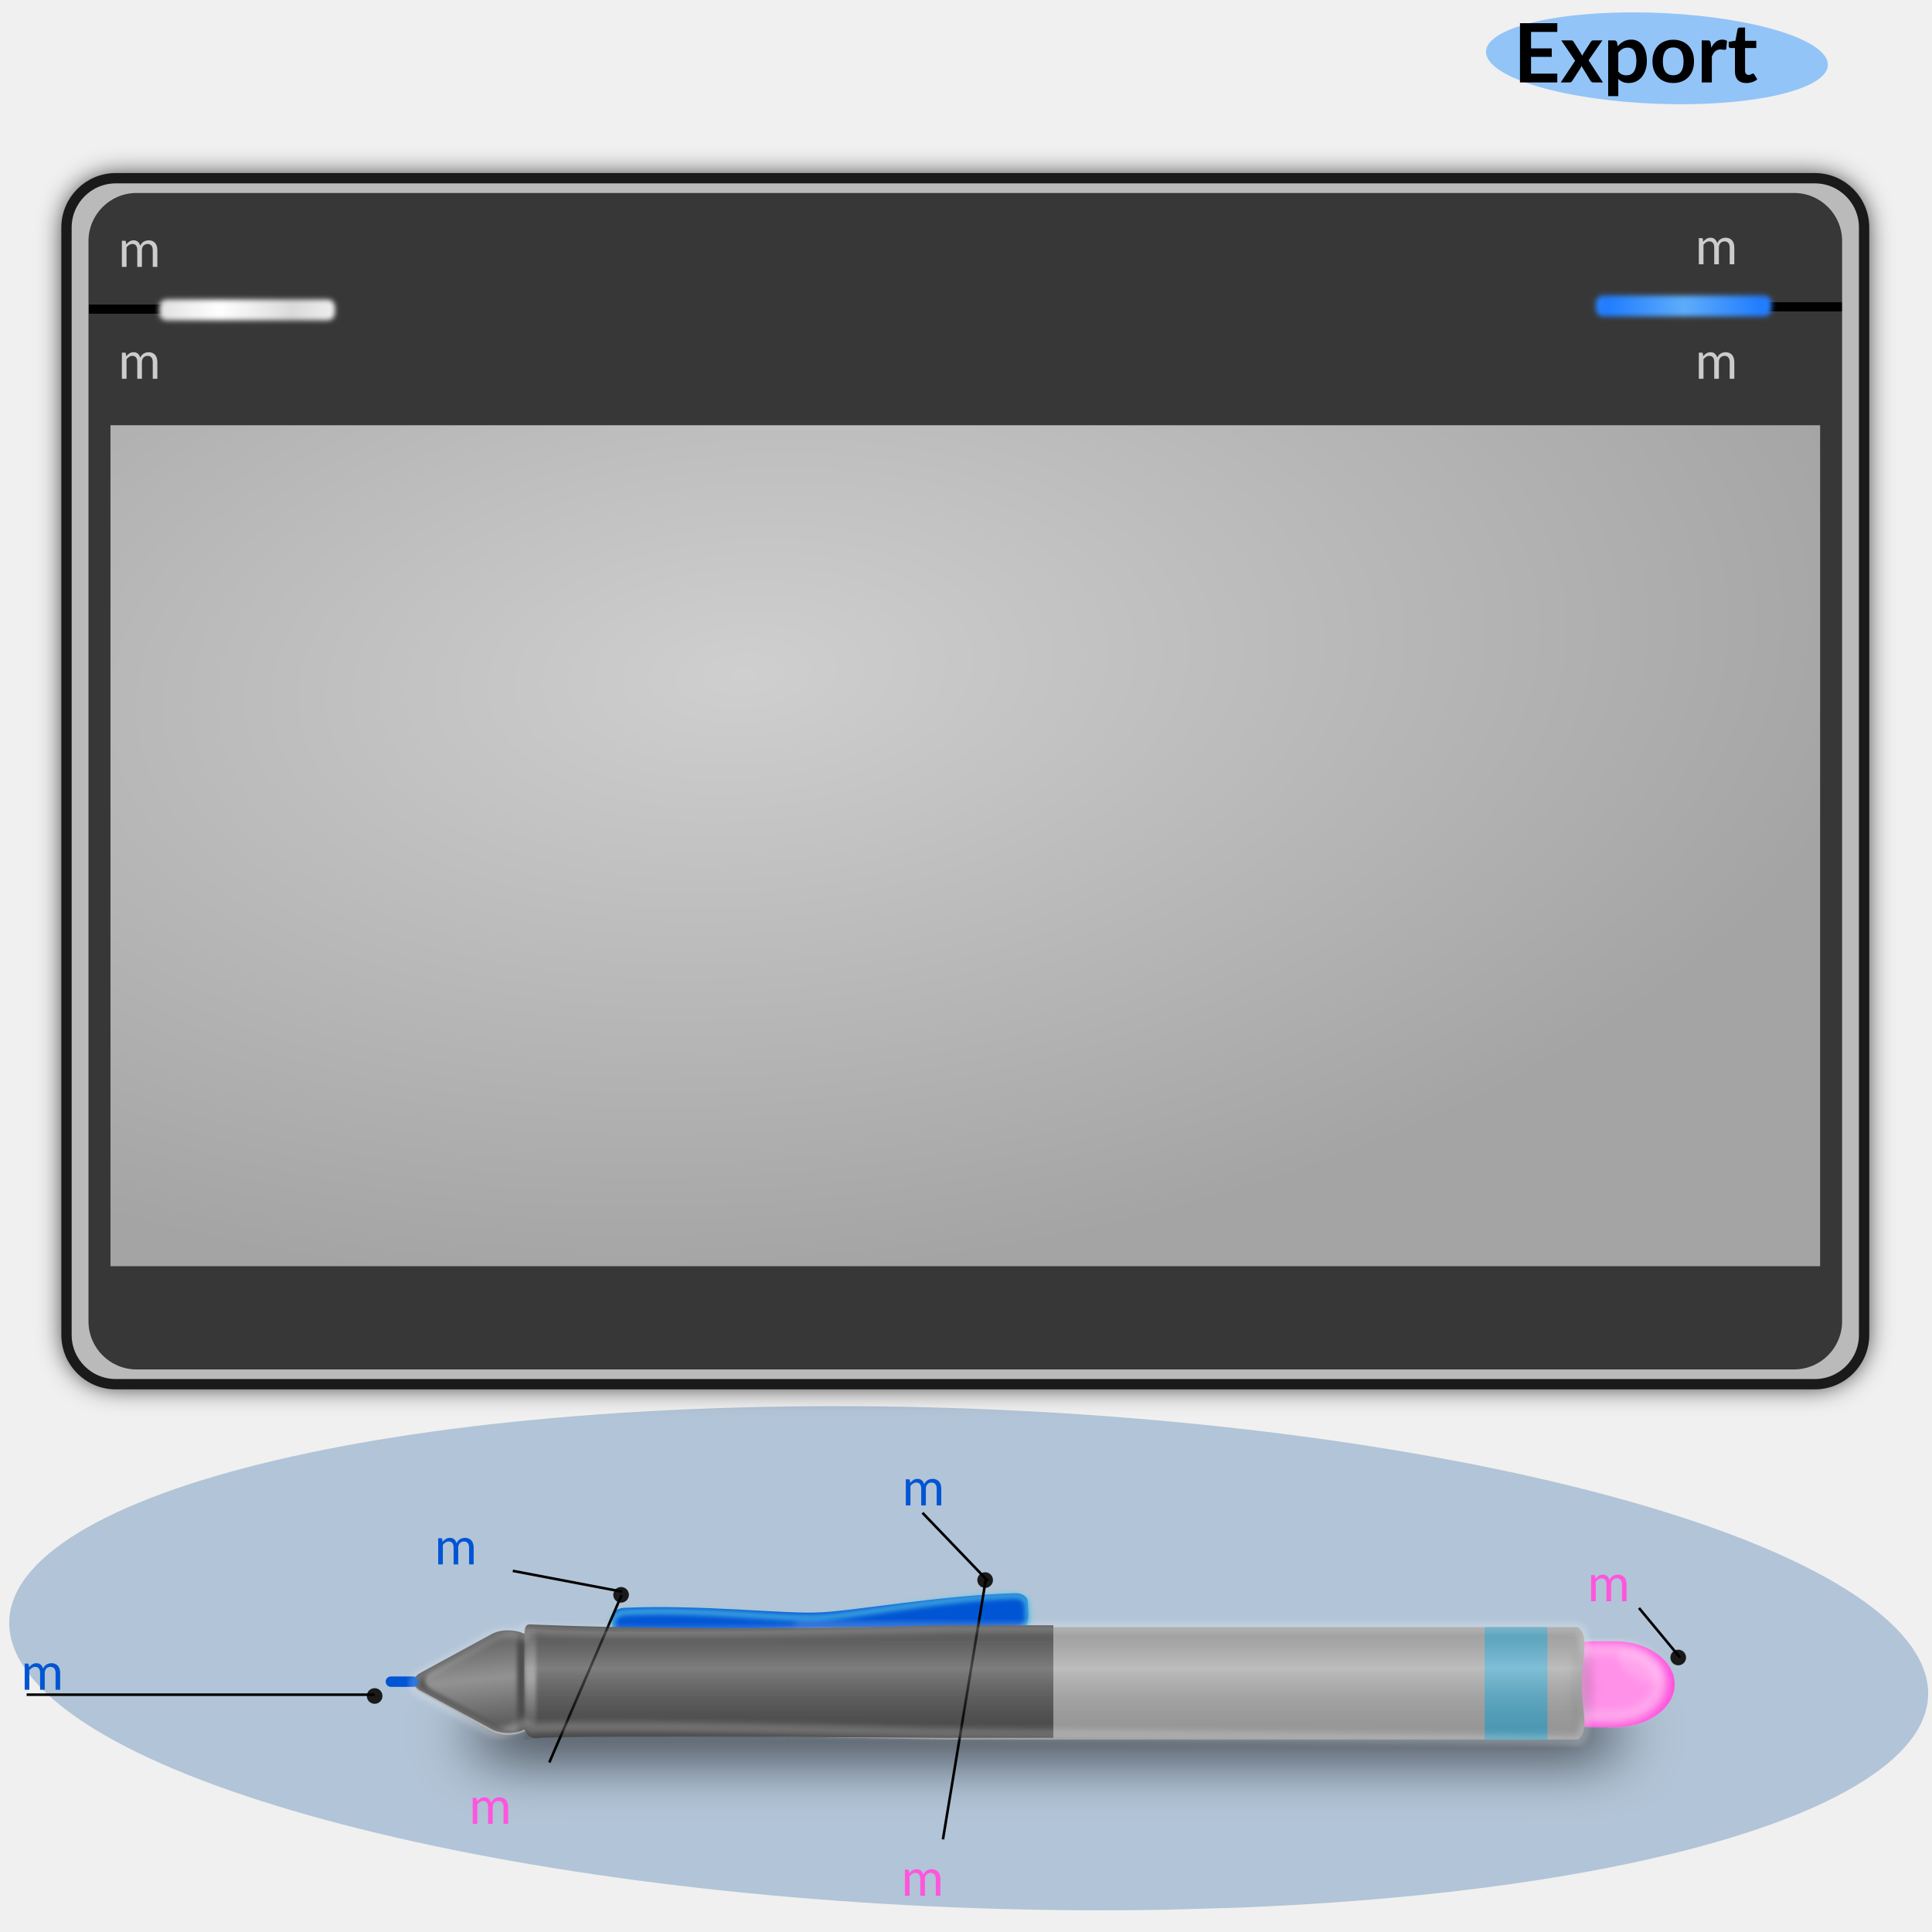
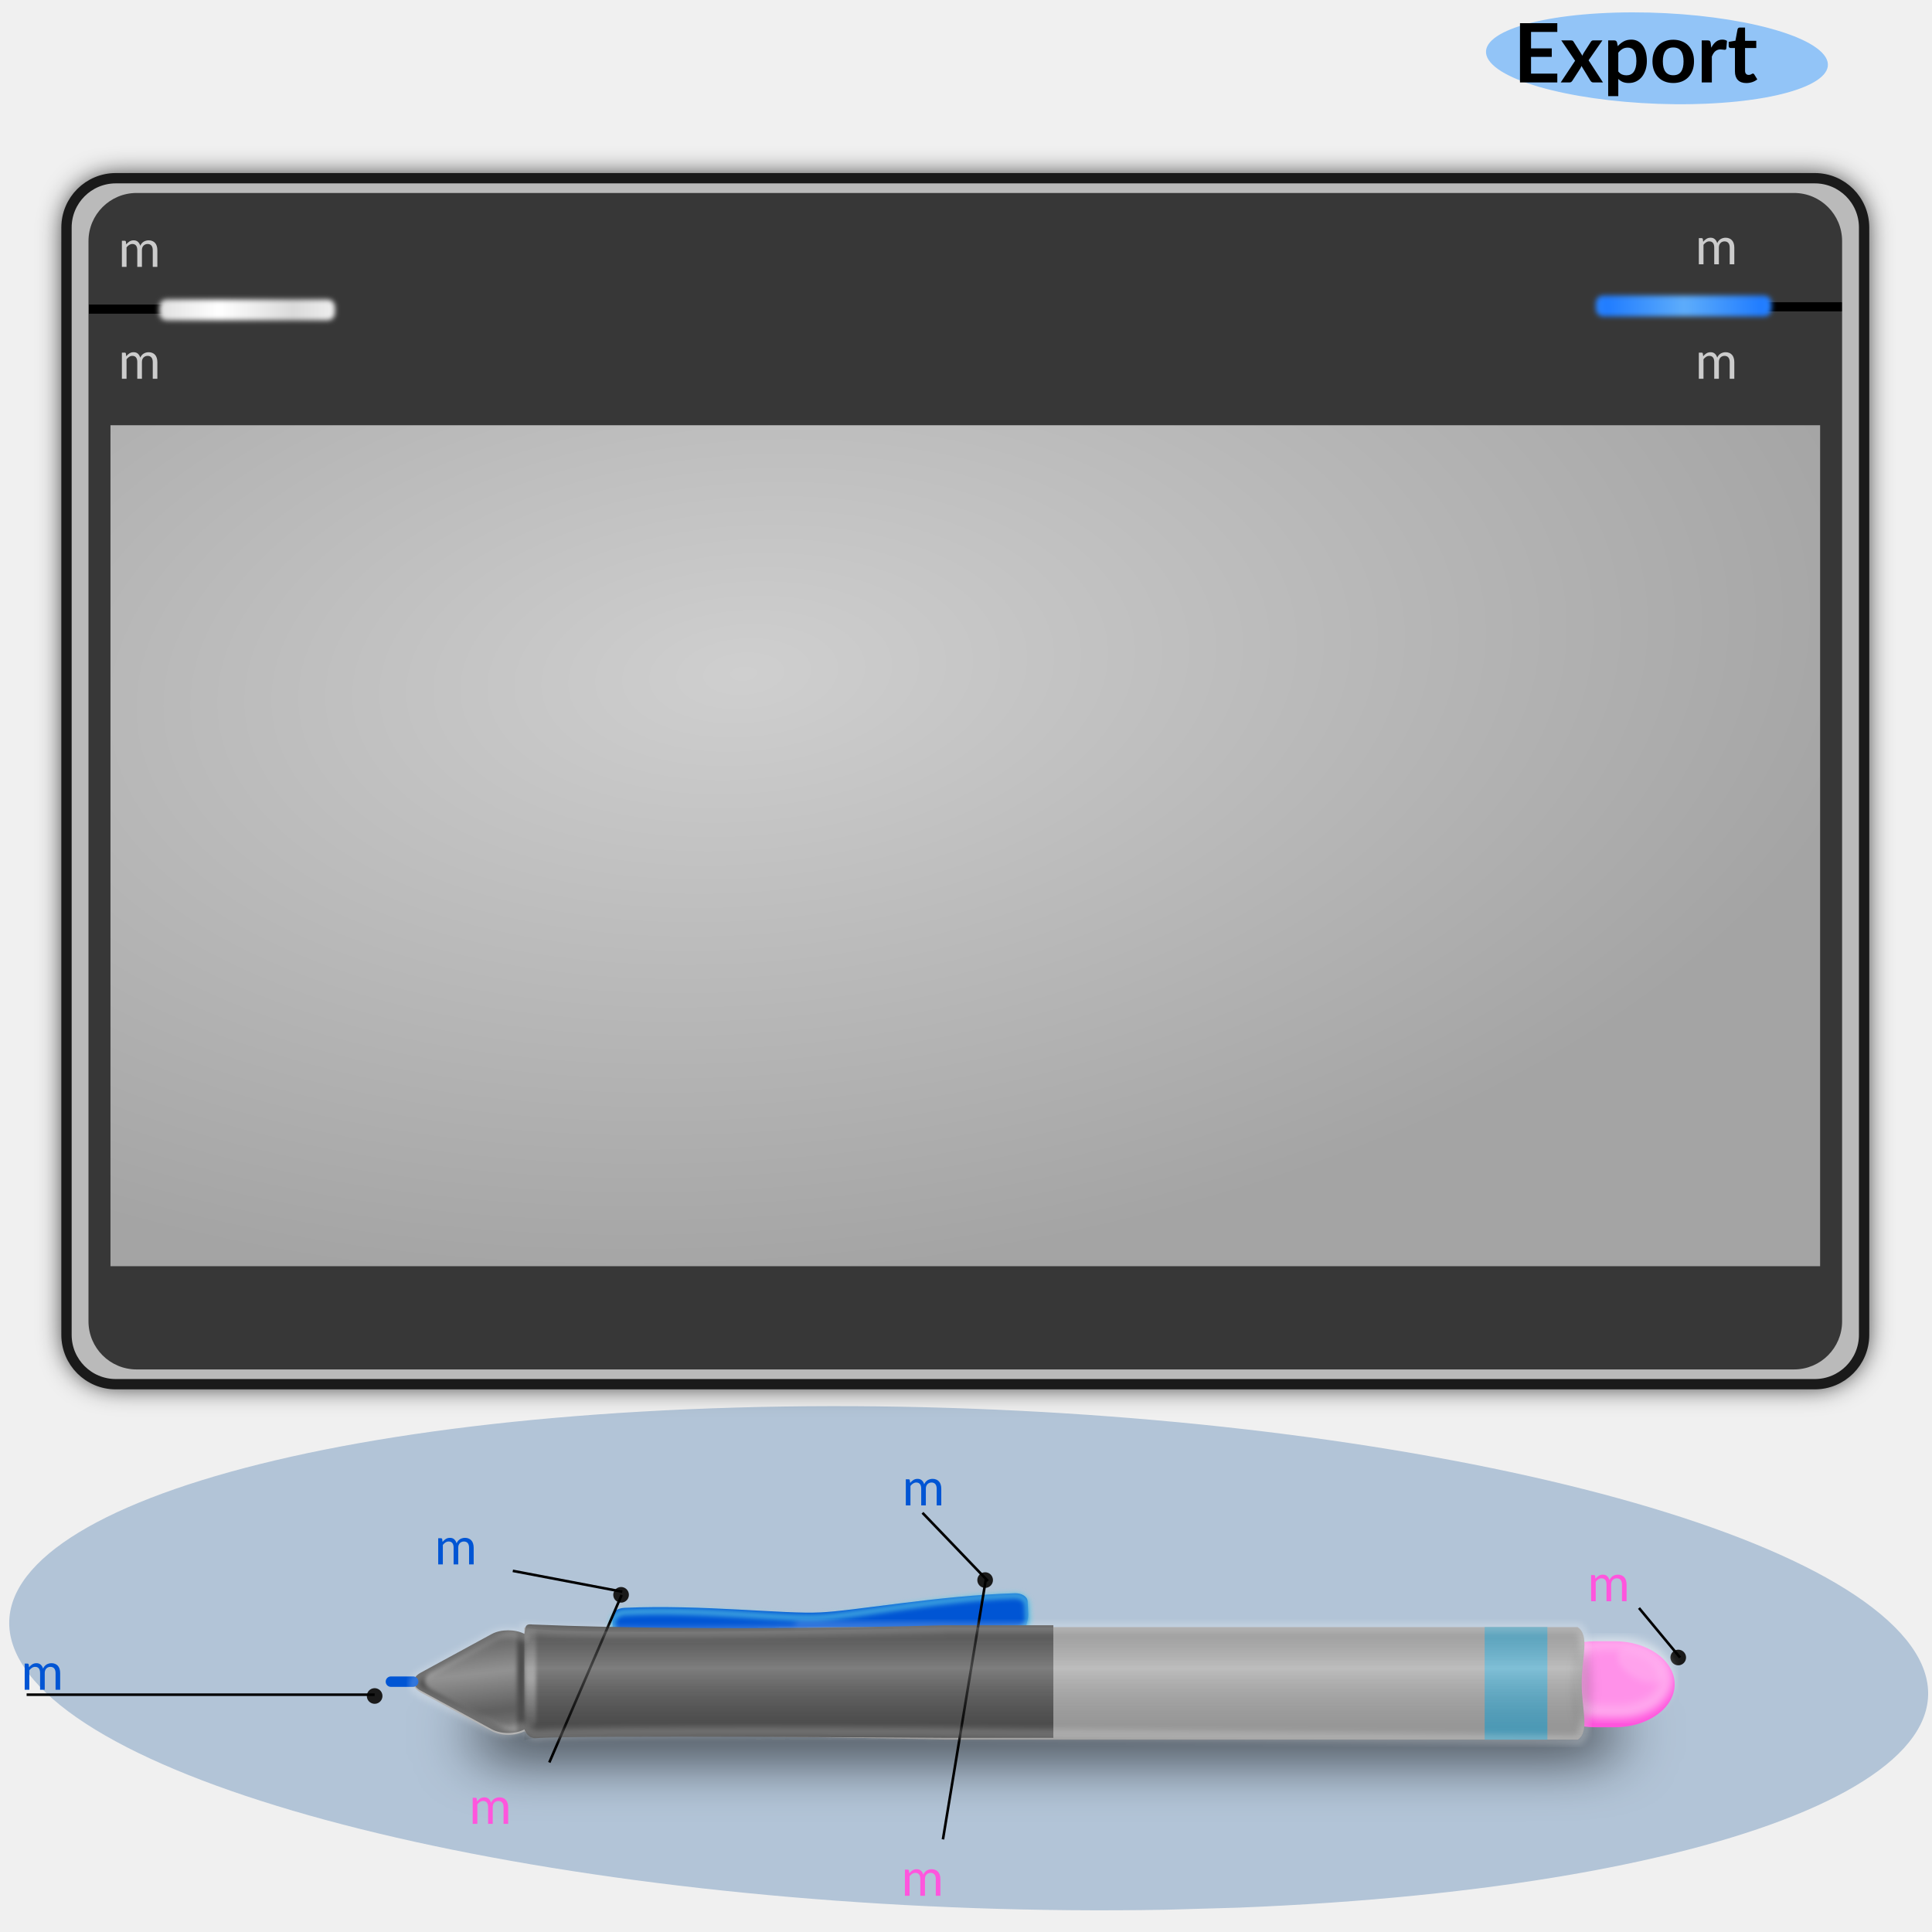
<svg xmlns="http://www.w3.org/2000/svg" xmlns:xlink="http://www.w3.org/1999/xlink" width="800" height="800" viewBox="0 0 800 800" id="svg2" version="1.1">
  <defs id="defs4">
    <linearGradient id="linearGradient4451">
      <stop style="stop-color:#ffffff;stop-opacity:1;" offset="0" id="stop4453" />
      <stop style="stop-color:#ffffff;stop-opacity:0;" offset="1" id="stop4455" />
    </linearGradient>
    <linearGradient id="linearGradient4398">
      <stop style="stop-color:#ffffff;stop-opacity:0.234" offset="0" id="stop4400" />
      <stop style="stop-color:#ffffff;stop-opacity:0.929" offset="1" id="stop4402" />
    </linearGradient>
    <linearGradient id="linearGradient4314">
      <stop id="stop4334" offset="0" style="stop-color:#ffffff;stop-opacity:1" />
      <stop id="stop4336" offset="1" style="stop-color:#dadada;stop-opacity:1" />
    </linearGradient>
    <linearGradient id="linearGradient4338">
      <stop style="stop-color:#5dacfb;stop-opacity:1" offset="0" id="stop4316" />
      <stop style="stop-color:#207cff;stop-opacity:1" offset="1" id="stop4318" />
    </linearGradient>
    <linearGradient id="linearGradient4431">
      <stop style="stop-color:#cfcfcf;stop-opacity:1" offset="0" id="stop4433" />
      <stop style="stop-color:#a4a4a4;stop-opacity:1" offset="1" id="stop4435" />
    </linearGradient>
    <linearGradient id="linearGradient4429">
      <stop style="stop-color:#ffffff;stop-opacity:1" offset="0" id="stop4417" />
      <stop style="stop-color:#ffffff;stop-opacity:0" offset="1" id="stop4419" />
    </linearGradient>
    <linearGradient id="linearGradient4407">
      <stop style="stop-color:#ffffff;stop-opacity:0.655" offset="0" id="stop4409" />
      <stop style="stop-color:#000000;stop-opacity:0.196" offset="1" id="stop4411" />
    </linearGradient>
-     <linearGradient xlink:href="#linearGradient4398" id="linearGradient4405" x1="202.055" y1="1003.105" x2="203.726" y2="1020.484" gradientUnits="userSpaceOnUse" spreadMethod="reflect" gradientTransform="matrix(1.068605,0,0,1.068605,-15.73348,-143.0534)" />
+     <linearGradient xlink:href="#linearGradient4398" id="linearGradient4405" x1="202.055" y1="1003.105" x2="203.726" y2="1018.145" gradientUnits="userSpaceOnUse" spreadMethod="reflect" gradientTransform="matrix(1.068605,0,0,1.068605,-15.73348,-143.0534)" />
    <radialGradient xlink:href="#linearGradient4429" id="radialGradient4421" cx="652.5" cy="931.091" fx="652.5" fy="931.091" r="12.357" gradientTransform="matrix(1.297488,0.1281389,-0.1065253,1.211923,-69.90062,-118.5105)" gradientUnits="userSpaceOnUse" />
    <radialGradient xlink:href="#linearGradient4431" id="radialGradient4439" cx="323.838" cy="455.509" fx="323.838" fy="455.509" r="331.24" gradientTransform="matrix(1.449496,-0.1112213,0.05797032,0.7555008,-187.8531,223.194)" gradientUnits="userSpaceOnUse" />
    <filter style="color-interpolation-filters:sRGB" id="filter4377" x="-0.062" width="1.124" y="-1.954" height="4.909">
      <feGaussianBlur stdDeviation="11.516" id="feGaussianBlur4379" />
    </filter>
    <filter style="color-interpolation-filters:sRGB" id="filter4771" x="-0.006" width="1.012" y="-0.06" height="1.121">
      <feGaussianBlur stdDeviation="1.121" id="feGaussianBlur4773" />
    </filter>
    <filter style="color-interpolation-filters:sRGB" id="filter4304" x="-0.045" width="1.091" y="-0.278" height="1.556">
      <feGaussianBlur stdDeviation="0.936" id="feGaussianBlur4306" />
    </filter>
    <linearGradient xlink:href="#linearGradient4314" id="linearGradient4320" x1="110.639" y1="280.662" x2="139.121" y2="280.662" gradientUnits="userSpaceOnUse" spreadMethod="reflect" />
    <linearGradient xlink:href="#linearGradient4338" id="linearGradient4330" gradientUnits="userSpaceOnUse" spreadMethod="reflect" x1="121.246" y1="281.924" x2="151.243" y2="281.167" />
    <linearGradient xlink:href="#linearGradient4407" id="linearGradient4350" gradientUnits="userSpaceOnUse" gradientTransform="matrix(1.068605,0,0,1.068605,-20.27917,-141.7873)" spreadMethod="reflect" x1="564.27" y1="1015.253" x2="564.27" y2="1045.557" />
    <radialGradient xlink:href="#linearGradient4429" id="radialGradient4352" gradientUnits="userSpaceOnUse" gradientTransform="matrix(1.297488,0.1281389,-0.1065253,1.211923,-69.90062,-133.4315)" cx="652.5" cy="931.091" fx="652.5" fy="931.091" r="12.357" />
    <filter style="color-interpolation-filters:sRGB" id="filter4444" x="-0.052" width="1.104" y="-0.047" height="1.094">
      <feGaussianBlur stdDeviation="0.826" id="feGaussianBlur4446" />
    </filter>
    <linearGradient xlink:href="#linearGradient4451" id="linearGradient4457" x1="218.706" y1="947.433" x2="219.195" y2="922.936" gradientUnits="userSpaceOnUse" spreadMethod="reflect" />
    <filter style="color-interpolation-filters:sRGB" id="filter4507" x="-0.395" width="1.791" y="-0.045" height="1.09">
      <feGaussianBlur stdDeviation="0.749" id="feGaussianBlur4509" />
    </filter>
    <filter style="color-interpolation-filters:sRGB" id="filter4531" x="-0.018" width="1.035" y="-0.141" height="1.281">
      <feGaussianBlur stdDeviation="1.178" id="feGaussianBlur4533" />
    </filter>
    <filter style="color-interpolation-filters:sRGB" id="filter4727" x="-0.097" width="1.194" y="-0.157" height="1.314">
      <feGaussianBlur stdDeviation="2.331" id="feGaussianBlur4729" />
    </filter>
    <filter style="color-interpolation-filters:sRGB" id="filter4877" x="-0.887" width="2.774" y="-0.199" height="1.398">
      <feGaussianBlur stdDeviation="1.452" id="feGaussianBlur4879" />
    </filter>
    <filter style="color-interpolation-filters:sRGB" id="filter5187" x="-0.136" width="1.272" y="-0.183" height="1.366">
      <feGaussianBlur stdDeviation="1.157" id="feGaussianBlur5189" />
    </filter>
    <filter style="color-interpolation-filters:sRGB" id="filter5209" x="-0.018" width="1.036" y="-0.027" height="1.054">
      <feGaussianBlur stdDeviation="5.237" id="feGaussianBlur5211" />
    </filter>
  </defs>
  <g id="layer1" transform="translate(0,-252.3622)">
    <path transform="matrix(0.9995337,0.03053592,0.08842704,0.9960827,0,0)" d="M 391.179,1035.258 A 397.283,104.078 0 0 1 -70.371,953.9 397.283,104.078 0 0 1 231.07,831.413 397.283,104.078 0 0 1 704.449,907.964 397.283,104.078 0 0 1 421.584,1033.455" id="path5191" style="opacity:1;fill:#8facc9;fill-opacity:0.637;fill-rule:nonzero;stroke:none;stroke-width:1.5;stroke-linecap:round;stroke-linejoin:round;stroke-miterlimit:4;stroke-dasharray:none;stroke-dashoffset:0;stroke-opacity:1" />
    <path style="opacity:1;fill:#5dacfb;fill-opacity:0.637;fill-rule:nonzero;stroke:none;stroke-width:1.5;stroke-linecap:round;stroke-linejoin:round;stroke-miterlimit:4;stroke-dasharray:none;stroke-dashoffset:0;stroke-opacity:1" id="path4340" d="m 677.134,275.367 a 70.792,18.963 0 0 1 -82.243,-14.823 70.792,18.963 0 0 1 53.714,-22.317 70.792,18.963 0 0 1 84.351,13.947 70.792,18.963 0 0 1 -50.404,22.864" transform="matrix(0.9995123,0.03122797,0.08648036,0.9962536,0,0)" />
    <rect rx="19.104" ry="19.104" y="348.076" x="51.429" height="467.312" width="696.559" id="rect4205" style="opacity:1;fill:#000000;fill-opacity:1;stroke:none;stroke-width:4;stroke-linecap:round;stroke-linejoin:round;stroke-miterlimit:4;stroke-dasharray:none;stroke-dashoffset:0;stroke-opacity:1;filter:url(#filter5209)" transform="matrix(1.068605,0,0,1.068605,-27.42203,-45.79949)" />
    <rect style="opacity:1;fill:#bababa;fill-opacity:1;stroke:#1a1a1a;stroke-width:4.274;stroke-linecap:round;stroke-linejoin:round;stroke-miterlimit:4;stroke-dasharray:none;stroke-dashoffset:0;stroke-opacity:1" id="rect4136" width="744.347" height="499.372" x="27.535" y="326.157" ry="20.415" rx="20.415" />
    <rect rx="19.916" ry="19.916" y="332.267" x="36.642" height="487.152" width="726.133" id="rect4138" style="opacity:1;fill:#373737;fill-opacity:1;stroke:none;stroke-width:3.902;stroke-linecap:round;stroke-linejoin:round;stroke-miterlimit:4;stroke-dasharray:none;stroke-dashoffset:0;stroke-opacity:1" />
    <rect style="opacity:1;fill:url(#radialGradient4439);fill-opacity:1;stroke:none;stroke-width:3.902;stroke-linecap:round;stroke-linejoin:round;stroke-miterlimit:4;stroke-dasharray:none;stroke-dashoffset:0;stroke-opacity:1" id="rect4140" width="707.929" height="348.233" x="45.744" y="428.441" ry="0" rx="0" />
    <path id="path4535" d="m 258.488,918.14 c 32.342,-1.444 66.293,2.671 81.11,1.883 13.236,-0.495 49.334,-6.998 80.621,-7.935 2.835,-0.085 5.194,1.373 5.29,3.316 l 0.276,5.546 c 0.097,1.943 -2.105,10.498 -4.941,10.485 l -161.73,-0.734 c -2.836,-0.013 -5.194,-1.373 -5.29,-3.316 l -0.276,-5.546 c -0.097,-1.943 2.108,-3.573 4.941,-3.699 z" style="opacity:1;fill:#0055d4;fill-opacity:1;stroke:none;stroke-width:1.5;stroke-linecap:round;stroke-linejoin:round;stroke-miterlimit:4;stroke-dasharray:none;stroke-dashoffset:0;stroke-opacity:1" />
    <rect style="opacity:0.96;fill:#000000;fill-opacity:1;fill-rule:nonzero;stroke:none;stroke-width:4;stroke-linecap:round;stroke-linejoin:round;stroke-miterlimit:4;stroke-dasharray:none;stroke-dashoffset:0;stroke-opacity:1;filter:url(#filter4377)" id="rect4351" width="446.487" height="14.142" x="201.02" y="943.278" rx="19.104" ry="14.142" transform="matrix(1.068605,0,0,1.068605,-20.27917,-45.79949)" />
    <rect style="opacity:1;fill:#ff55dd;fill-opacity:1;stroke:none;stroke-width:4;stroke-linecap:round;stroke-linejoin:round;stroke-miterlimit:4;stroke-dasharray:none;stroke-dashoffset:0;stroke-opacity:1" id="rect4167" width="57.638" height="35.622" x="635.816" y="931.968" rx="24.82" ry="24.82" />
    <path style="opacity:1;fill:#0055d4;fill-opacity:1;stroke:#5ecee6;stroke-width:1.5;stroke-linecap:round;stroke-linejoin:round;stroke-miterlimit:4;stroke-dasharray:none;stroke-dashoffset:0;stroke-opacity:1;filter:url(#filter4531)" d="m 260.87,904.595 c 30.265,-1.559 62.036,2.884 75.902,2.032 12.386,-0.535 46.167,-7.554 75.445,-8.564 2.653,-0.092 4.86,1.482 4.951,3.58 l 0.258,5.986 c 0.091,2.098 -1.972,3.878 -4.624,3.993 l -151.347,6.532 c -2.652,0.115 -4.86,-1.482 -4.951,-3.58 l -0.258,-5.986 c -0.091,-2.098 1.973,-3.856 4.624,-3.993 z" id="rect4182" transform="matrix(1.068605,0,0,1.068605,-20.27917,-46.69235)" />
    <text xml:space="preserve" style="font-style:normal;font-weight:normal;font-size:21.372px;line-height:125%;font-family:Lato;letter-spacing:0px;word-spacing:0px;fill:#0055d4;fill-opacity:1;stroke:none;stroke-width:1px;stroke-linecap:butt;stroke-linejoin:miter;stroke-opacity:1" x="373.578" y="875.725" id="text4186" wakey="STYLUS:3">
      <tspan id="tspan4188" x="373.578" y="875.725" style="font-style:normal;font-variant:normal;font-weight:normal;font-stretch:normal;font-size:21.372px;font-family:Lato;-inkscape-font-specification:Lato">m</tspan>
    </text>
    <text wakey="STYLUS:1" id="text4190" y="952.054" x="8.726" style="font-style:normal;font-weight:normal;font-size:42.744px;line-height:125%;font-family:Lato;text-align:start;letter-spacing:0px;word-spacing:0px;text-anchor:start;fill:#0055d4;fill-opacity:1;stroke:none;stroke-width:1px;stroke-linecap:butt;stroke-linejoin:miter;stroke-opacity:1" xml:space="preserve">
      <tspan y="952.054" x="8.726" id="tspan4192" style="font-style:normal;font-variant:normal;font-weight:normal;font-stretch:normal;font-size:21.372px;font-family:Lato;-inkscape-font-specification:Lato;text-align:start;text-anchor:start">m</tspan>
    </text>
    <text xml:space="preserve" style="font-style:normal;font-weight:normal;font-size:21.372px;line-height:125%;font-family:Lato;text-align:center;letter-spacing:0px;word-spacing:0px;text-anchor:middle;fill:#0055d4;fill-opacity:1;stroke:none;stroke-width:1px;stroke-linecap:butt;stroke-linejoin:miter;stroke-opacity:1" x="202.422" y="900.15" id="text4194" wakey="STYLUS:2">
      <tspan id="tspan4196" x="202.422" y="900.15" style="font-style:normal;font-variant:normal;font-weight:normal;font-stretch:normal;font-size:21.372px;font-family:Lato;-inkscape-font-specification:Lato;text-align:center;text-anchor:middle">m</tspan>
    </text>
    <text wakey="PAD:3" id="text4198" y="362.876" x="48.971" style="font-style:normal;font-weight:normal;font-size:21.372px;line-height:125%;font-family:Lato;letter-spacing:0px;word-spacing:0px;fill:#cccccc;fill-opacity:1;stroke:none;stroke-width:1px;stroke-linecap:butt;stroke-linejoin:miter;stroke-opacity:1" xml:space="preserve">
      <tspan y="362.876" x="48.971" id="tspan4200" style="font-style:normal;font-variant:normal;font-weight:normal;font-stretch:normal;font-size:21.372px;font-family:Lato;-inkscape-font-specification:Lato;fill:#cccccc">m</tspan>
    </text>
    <text xml:space="preserve" style="font-style:normal;font-weight:normal;font-size:21.372px;line-height:125%;font-family:Lato;letter-spacing:0px;word-spacing:0px;fill:#cccccc;fill-opacity:1;stroke:none;stroke-width:1px;stroke-linecap:butt;stroke-linejoin:miter;stroke-opacity:1" x="48.971" y="409.206" id="text4202" wakey="PAD:1">
      <tspan id="tspan4204" x="48.971" y="409.206" style="font-style:normal;font-variant:normal;font-weight:normal;font-stretch:normal;font-size:21.372px;font-family:Lato;-inkscape-font-specification:Lato;fill:#cccccc">m</tspan>
    </text>
    <text wakey="PAD:9" id="text4206" y="409.206" x="746.891" style="font-style:normal;font-weight:normal;font-size:21.372px;line-height:125%;font-family:Lato;text-align:end;letter-spacing:0px;word-spacing:0px;text-anchor:end;fill:#cccccc;fill-opacity:1;stroke:none;stroke-width:1px;stroke-linecap:butt;stroke-linejoin:miter;stroke-opacity:1" xml:space="preserve">
      <tspan y="409.206" x="746.891" id="tspan4208" style="font-style:normal;font-variant:normal;font-weight:normal;font-stretch:normal;font-size:21.372px;font-family:Lato;-inkscape-font-specification:Lato;text-align:end;text-anchor:end;fill:#cccccc">m</tspan>
    </text>
    <text xml:space="preserve" style="font-style:normal;font-weight:normal;font-size:21.372px;line-height:125%;font-family:Lato;text-align:end;letter-spacing:0px;word-spacing:0px;text-anchor:end;fill:#cccccc;fill-opacity:1;stroke:none;stroke-width:1px;stroke-linecap:butt;stroke-linejoin:miter;stroke-opacity:1" x="746.891" y="361.796" id="text4210" wakey="PAD:8">
      <tspan id="tspan4212" x="746.891" y="361.796" style="font-style:normal;font-variant:normal;font-weight:normal;font-stretch:normal;font-size:21.372px;font-family:Lato;-inkscape-font-specification:Lato;text-align:end;text-anchor:end;fill:#cccccc">m</tspan>
    </text>
    <text wakey="ERASER:3" id="text4214" y="1037.363" x="373.208" style="font-style:normal;font-weight:normal;font-size:21.372px;line-height:125%;font-family:Lato;letter-spacing:0px;word-spacing:0px;fill:#ff55dd;fill-opacity:1;stroke:none;stroke-width:1px;stroke-linecap:butt;stroke-linejoin:miter;stroke-opacity:1" xml:space="preserve">
      <tspan y="1037.363" x="373.208" id="tspan4216" style="font-style:normal;font-variant:normal;font-weight:normal;font-stretch:normal;font-size:21.372px;font-family:Lato;-inkscape-font-specification:Lato">m</tspan>
    </text>
    <text wakey="ERASER:2" id="text4218" y="1007.595" x="230.379" style="font-style:normal;font-weight:normal;font-size:42.744px;line-height:125%;font-family:Lato;text-align:center;letter-spacing:0px;word-spacing:0px;text-anchor:middle;fill:#ff55dd;fill-opacity:1;stroke:none;stroke-width:1px;stroke-linecap:butt;stroke-linejoin:miter;stroke-opacity:1" xml:space="preserve">
      <tspan y="1007.595" x="230.379" id="tspan4220" style="font-style:normal;font-variant:normal;font-weight:normal;font-stretch:normal;font-size:21.372px;font-family:Lato;-inkscape-font-specification:Lato;text-align:center;text-anchor:middle">m</tspan>
    </text>
    <text xml:space="preserve" style="font-style:normal;font-weight:normal;font-size:21.372px;line-height:125%;font-family:Lato;letter-spacing:0px;word-spacing:0px;fill:#ff55dd;fill-opacity:1;stroke:none;stroke-width:1px;stroke-linecap:butt;stroke-linejoin:miter;stroke-opacity:1" x="657.344" y="915.394" id="text4222" wakey="ERASER:1">
      <tspan id="tspan4224" x="657.344" y="915.394" style="font-style:normal;font-variant:normal;font-weight:normal;font-stretch:normal;font-size:21.372px;font-family:Lato;-inkscape-font-specification:Lato">m</tspan>
    </text>
    <path style="opacity:1;fill:#1a1a1a;fill-opacity:1;stroke:none;stroke-width:4;stroke-linecap:round;stroke-linejoin:round;stroke-miterlimit:4;stroke-dasharray:none;stroke-dashoffset:0;stroke-opacity:1" id="path4245" d="m 155.722,957.82 a 3.238,3.238 0 0 1 -3.762,-2.531 3.238,3.238 0 0 1 2.457,-3.811 3.238,3.238 0 0 1 3.859,2.382 3.238,3.238 0 0 1 -2.306,3.905" />
    <path style="fill:none;fill-rule:evenodd;stroke:#000000;stroke-width:1.069px;stroke-linecap:butt;stroke-linejoin:miter;stroke-opacity:1" d="m 11.025,954.096 144.107,0" id="path4247" />
    <path style="opacity:1;fill:#1a1a1a;fill-opacity:1;stroke:none;stroke-width:4;stroke-linecap:round;stroke-linejoin:round;stroke-miterlimit:4;stroke-dasharray:none;stroke-dashoffset:0;stroke-opacity:1" id="path4245-8" d="m 257.767,915.929 a 3.238,3.238 0 0 1 -3.762,-2.531 3.238,3.238 0 0 1 2.457,-3.811 3.238,3.238 0 0 1 3.859,2.382 3.238,3.238 0 0 1 -2.306,3.905" />
    <path d="m 408.516,909.822 a 3.238,3.238 0 0 1 -3.762,-2.531 3.238,3.238 0 0 1 2.457,-3.811 3.238,3.238 0 0 1 3.859,2.382 3.238,3.238 0 0 1 -2.306,3.905" id="path4268" style="opacity:1;fill:#1a1a1a;fill-opacity:1;stroke:none;stroke-width:4;stroke-linecap:round;stroke-linejoin:round;stroke-miterlimit:4;stroke-dasharray:none;stroke-dashoffset:0;stroke-opacity:1" />
    <path style="opacity:1;fill:#1a1a1a;fill-opacity:1;stroke:none;stroke-width:4;stroke-linecap:round;stroke-linejoin:round;stroke-miterlimit:4;stroke-dasharray:none;stroke-dashoffset:0;stroke-opacity:1" id="path4270" d="m 695.513,941.881 a 3.238,3.238 0 0 1 -3.762,-2.531 3.238,3.238 0 0 1 2.457,-3.811 3.238,3.238 0 0 1 3.859,2.382 3.238,3.238 0 0 1 -2.306,3.905" />
    <path style="fill:none;fill-rule:evenodd;stroke:#000000;stroke-width:1.069px;stroke-linecap:butt;stroke-linejoin:miter;stroke-opacity:1" d="m 678.667,918.204 17.001,20.51" id="path4272" />
    <path style="fill:none;fill-rule:evenodd;stroke:#000000;stroke-width:1.069px;stroke-linecap:butt;stroke-linejoin:miter;stroke-opacity:1" d="m 409.071,907.02 -27.097,-28.242" id="path4276" />
    <path style="fill:none;fill-rule:evenodd;stroke:#000000;stroke-width:1.069px;stroke-linecap:butt;stroke-linejoin:miter;stroke-opacity:1" d="M 257.68,911.458 212.343,902.822" id="path4280" />
-     <rect ry="24.82" rx="24.82" y="931.462" x="635.816" height="35.622" width="57.638" id="rect4549" style="opacity:0.495;fill:#ffffff;fill-opacity:0.713;stroke:#ffffff;stroke-width:6.65;stroke-linecap:round;stroke-linejoin:round;stroke-miterlimit:4;stroke-dasharray:none;stroke-dashoffset:0;stroke-opacity:1;filter:url(#filter4727)" transform="matrix(0.7926794,0,0,0.7926794,137.7925,196.804)" />
+     <rect ry="24.82" rx="24.82" y="931.462" x="635.816" height="35.622" width="57.638" id="rect4549" style="opacity:0.495;fill:#ffffff;fill-opacity:0.713;stroke:#ffffff;stroke-width:6.65;stroke-linecap:round;stroke-linejoin:round;stroke-miterlimit:4;stroke-dasharray:none;stroke-dashoffset:0;stroke-opacity:1;filter:url(#filter4727)" transform="matrix(0.7926794,0,0,0.7926794,140.6496,194.6611)" />
    <g id="g4308" transform="matrix(1.068605,0,0,1.068605,-20.27917,-141.974)">
      <path style="opacity:1;fill:#a4a4a4;fill-opacity:1;stroke:none;stroke-width:4;stroke-linecap:round;stroke-linejoin:round;stroke-miterlimit:4;stroke-dasharray:none;stroke-dashoffset:0;stroke-opacity:1" d="m 385.204,999.5 c 0,0 -163.023,0.146 -0.445,0.146 0,0 -143.763,3.343 -162.577,0 l 0,3.201 c -3.547,-1.861 -9.155,-1.843 -12.654,0.061 l -27.541,14.982 c -3.54,1.925 -3.54,5.024 0,6.949 l 27.541,14.982 c 3.5,1.904 9.107,1.921 12.654,0.06 l 3.05,2.449 c 19.584,-2.242 159.528,0.752 159.528,0.752 -165.939,-0.383 0.131,0.043 0.131,0.043 l 245.55,0 c 4.602,-3.289 1.41,-11.767 1.41,-21.762 0,-10.101 3.261,-18.653 -1.559,-21.865 z" id="path4301" />
      <path id="path4296" transform="translate(0,252.3622)" d="m 594.285,747.139 0,43.627 24.287,0 0,-43.627 -24.287,0 z" style="opacity:1;fill:#4fa7c7;fill-opacity:1;stroke:none;stroke-width:4;stroke-linecap:round;stroke-linejoin:round;stroke-miterlimit:4;stroke-dasharray:none;stroke-dashoffset:0;stroke-opacity:1" />
      <path id="path4303" d="m 385.205,998.787 c 0,0 -87.954,2.713 -159.928,-0.281 -3.225,-0.435 -2.598,1.455 -3.095,3.629 -3.547,-1.861 -9.155,-1.843 -12.654,0.061 l -27.541,14.982 c -3.54,1.925 -3.54,5.024 0,6.949 l 27.541,14.982 c 3.5,1.904 9.107,1.922 12.654,0.061 0.85,2.326 2.638,3.54 4.513,3.389 15.103,-1.212 158.196,-0.145 158.196,-0.145 l 42.252,0 0,-43.627 -41.938,0 z m -165.257,2.866 c -30.95,3.848 -4.78,11.449 0,0 z" style="opacity:1;fill:#4d4d4d;fill-opacity:1;stroke:none;stroke-width:4;stroke-linecap:round;stroke-linejoin:round;stroke-miterlimit:4;stroke-dasharray:none;stroke-dashoffset:0;stroke-opacity:1" />
    </g>
    <rect style="opacity:1;fill:#0055d4;fill-opacity:1;stroke:none;stroke-width:4;stroke-linecap:round;stroke-linejoin:round;stroke-miterlimit:4;stroke-dasharray:none;stroke-dashoffset:0;stroke-opacity:1" id="rect4180" width="13.533" height="4.318" x="159.709" y="946.54" rx="2.159" ry="2.159" wakey="" />
    <path style="fill:none;fill-rule:evenodd;stroke:#000000;stroke-width:1.069px;stroke-linecap:butt;stroke-linejoin:miter;stroke-opacity:1" d="m 227.456,982.162 29.955,-69.355" id="path4290" />
    <path style="fill:none;fill-rule:evenodd;stroke:#000000;stroke-width:1.069px;stroke-linecap:butt;stroke-linejoin:miter;stroke-opacity:1" d="m 408.264,906.061 -17.811,107.945" id="path4294" />
    <path style="opacity:0.418;fill:url(#linearGradient4405);fill-opacity:1;stroke:none;stroke-width:4;stroke-linecap:round;stroke-linejoin:round;stroke-miterlimit:4;stroke-dasharray:none;stroke-dashoffset:0;stroke-opacity:1;filter:url(#filter4444)" d="m 214.112,969.559 0,-42.352 c -2.16,0.109 -4.282,0.549 -5.943,1.453 l -29.43,16.01 c -3.783,2.058 -3.783,5.368 0,7.426 l 29.43,16.01 c 1.661,0.904 3.783,1.344 5.943,1.453 z" id="path4393" />
    <path d="m 679.986,1107.577 a 13.496,14.306 0 0 1 -15.68,-11.183 13.496,14.306 0 0 1 10.241,-16.837 13.496,14.306 0 0 1 16.082,10.522 13.496,14.306 0 0 1 -9.609,17.25" id="path4413" style="opacity:0.418;fill:url(#radialGradient4421);fill-opacity:1;fill-rule:nonzero;stroke:none;stroke-width:4;stroke-linecap:round;stroke-linejoin:round;stroke-miterlimit:4;stroke-dasharray:none;stroke-dashoffset:0;stroke-opacity:1" />
    <path id="path4381" d="m 222.182,907.723 0,3.201 c -3.547,-1.861 -9.155,-1.843 -12.654,0.061 l -27.541,14.982 c -3.54,1.925 -3.54,5.024 0,6.949 l 27.541,14.982 c 3.5,1.904 9.107,1.921 12.654,0.06 l 0,3.201 c 453.854,-64.913 573.866,29.689 0,-43.437 z" style="opacity:0.204;fill:none;fill-opacity:1;stroke:#ffffff;stroke-width:4;stroke-linecap:round;stroke-linejoin:round;stroke-miterlimit:4;stroke-dasharray:none;stroke-dashoffset:0;stroke-opacity:1;filter:url(#filter4771)" transform="matrix(1.068605,0,0,1.068605,-20.27917,103.6693)" />
    <text xml:space="preserve" style="font-style:normal;font-weight:normal;font-size:33.902px;line-height:125%;font-family:Lato;letter-spacing:0px;word-spacing:0px;fill:#000000;fill-opacity:1;stroke:none;stroke-width:1px;stroke-linecap:butt;stroke-linejoin:miter;stroke-opacity:1" x="626.659" y="286.488" id="text4443">
      <tspan id="tspan4445" x="626.659" y="286.488" style="font-style:normal;font-variant:normal;font-weight:bold;font-stretch:normal;font-family:Lato;-inkscape-font-specification:'Lato Bold'">Export</tspan>
    </text>
    <g id="g4309" transform="matrix(1.068605,0,0,1.068605,-27.42203,80.77967)">
      <rect ry="0" rx="0" y="278.585" x="60.104" height="3.536" width="49.497" id="rect4216" style="opacity:1;fill:#000000;fill-opacity:1;fill-rule:nonzero;stroke:none;stroke-width:1.5;stroke-linecap:round;stroke-linejoin:round;stroke-miterlimit:4;stroke-dasharray:none;stroke-dashoffset:0;stroke-opacity:1" />
      <rect style="opacity:1;fill:url(#linearGradient4320);fill-opacity:1;fill-rule:nonzero;stroke:none;stroke-width:1.5;stroke-linecap:round;stroke-linejoin:round;stroke-miterlimit:4;stroke-dasharray:none;stroke-dashoffset:0;stroke-opacity:1;filter:url(#filter4304)" id="rect4218" width="68.069" height="8.081" x="87.378" y="276.621" rx="2.857" ry="2.857" />
    </g>
    <g transform="matrix(-1.068605,0,0,-1.068605,826.9032,678.9934)" id="g4324">
      <rect style="opacity:1;fill:#000000;fill-opacity:1;fill-rule:nonzero;stroke:none;stroke-width:1.5;stroke-linecap:round;stroke-linejoin:round;stroke-miterlimit:4;stroke-dasharray:none;stroke-dashoffset:0;stroke-opacity:1" id="rect4326" width="49.497" height="3.536" x="60.104" y="278.585" rx="0" ry="0" />
      <rect ry="2.857" rx="2.857" y="276.621" x="87.378" height="8.081" width="68.069" id="rect4328" style="opacity:1;fill:url(#linearGradient4330);fill-opacity:1;fill-rule:nonzero;stroke:none;stroke-width:1.5;stroke-linecap:round;stroke-linejoin:round;stroke-miterlimit:4;stroke-dasharray:none;stroke-dashoffset:0;stroke-opacity:1;filter:url(#filter4304)" />
    </g>
    <path style="opacity:0.418;fill:url(#linearGradient4350);fill-opacity:1;stroke:none;stroke-width:4;stroke-linecap:round;stroke-linejoin:round;stroke-miterlimit:4;stroke-dasharray:none;stroke-dashoffset:0;stroke-opacity:1" d="m 391.352,926.284 c 0,0 -146.129,0.311 -0.475,0.156 0,0 -153.626,3.572 -173.73,0 l 0,3.422 c -0.001,-7e-4 -0.003,-0.001 -0.004,0 l 0,39.578 c 0.001,-6e-4 0.003,0 0.004,0 l 0,3.422 c 21.374,-4.717 173.73,0 173.73,0 -212.97,-0.492 0.139,0.045 0.139,0.045 l 262.396,0 c 4.918,-3.514 1.506,-12.574 1.506,-23.254 0,-10.794 3.486,-19.933 -1.664,-23.365 l -261.902,0 z" id="path4344" />
    <path id="path4346" d="m 679.986,1092.656 a 13.496,14.306 0 0 1 -15.68,-11.183 13.496,14.306 0 0 1 10.241,-16.837 13.496,14.306 0 0 1 16.082,10.522 13.496,14.306 0 0 1 -9.609,17.249" style="opacity:0.418;fill:url(#radialGradient4352);fill-opacity:1;fill-rule:nonzero;stroke:none;stroke-width:4;stroke-linecap:round;stroke-linejoin:round;stroke-miterlimit:4;stroke-dasharray:none;stroke-dashoffset:0;stroke-opacity:1" />
-     <path style="opacity:0.204;fill:none;fill-opacity:1;stroke:#ffffff;stroke-width:4;stroke-linecap:round;stroke-linejoin:round;stroke-miterlimit:4;stroke-dasharray:none;stroke-dashoffset:0;stroke-opacity:1;filter:url(#filter4771)" d="m 385.204,907.576 c 28.738,-0.164 -140.257,-0.804 -0.445,0.146 0,0 -143.763,3.343 -162.577,0 l 0,3.201 c -3.547,-1.861 -9.155,-1.843 -12.654,0.061 l -27.541,14.982 c -3.54,1.925 -3.54,5.024 0,6.949 l 27.541,14.982 c 3.5,1.904 8.94,-1.212 12.487,-3.073 0.619,-0.107 1.848,1.797 2.659,1.842 23.074,-2.051 154.65,1.656 154.65,1.656 0,0 24.299,0.243 0.131,0.043 l 250.985,2.836 c 4.602,-3.289 1.41,-11.767 1.41,-21.762 0,-10.101 3.261,-18.653 -1.559,-21.865 z" id="path4348" transform="matrix(1.068605,0,0,1.068605,-20.27917,-43.58163)" />
+     <path style="opacity:0.204;fill:none;fill-opacity:1;stroke:#ffffff;stroke-width:4;stroke-linecap:round;stroke-linejoin:round;stroke-miterlimit:4;stroke-dasharray:none;stroke-dashoffset:0;stroke-opacity:1;filter:url(#filter4771)" d="m 385.204,907.576 c 28.738,-0.164 -140.257,-0.804 -0.445,0.146 0,0 -143.763,3.343 -162.577,0 l 0,3.201 c -3.547,-1.861 -9.155,-1.843 -12.654,0.061 l -27.541,14.982 c -3.54,1.925 -3.54,5.024 0,6.949 l 28.014,13.565 c 3.5,1.904 7.464,1.71 11.012,-0.151 0.619,-0.107 4.522,2.967 5.332,3.012 23.074,-2.051 152.979,-1.017 152.979,-1.017 0,0 24.299,0.243 0.131,0.043 l 250.985,2.836 c 4.602,-3.289 1.41,-11.767 1.41,-21.762 0,-10.101 3.261,-18.653 -1.559,-21.865 z" id="path4348" transform="matrix(1.068605,0,0,1.068605,-20.27917,-43.58163)" />
    <rect style="opacity:0.368;fill:url(#linearGradient4457);fill-opacity:1;fill-rule:nonzero;stroke:#000000;stroke-width:1.5;stroke-linecap:round;stroke-linejoin:round;stroke-miterlimit:4;stroke-dasharray:none;stroke-dashoffset:0;stroke-opacity:0;filter:url(#filter4507)" id="rect4449" width="4.546" height="40.154" x="217.435" y="926.851" rx="1.17" ry="2.159" />
    <rect style="opacity:0.172;fill:#000000;fill-opacity:1;fill-rule:nonzero;stroke:none;stroke-width:5.271;stroke-linecap:round;stroke-linejoin:round;stroke-miterlimit:4;stroke-dasharray:none;stroke-dashoffset:0;stroke-opacity:1;filter:url(#filter4877)" id="rect4731" width="3.929" height="17.5" x="655.357" y="941.291" rx="72.139" ry="17.5" transform="matrix(1.535035,0,0,1.762854,-353.3529,-723.6712)" />
    <path style="opacity:0.172;fill:#ffffff;fill-opacity:0.884;fill-rule:nonzero;stroke:none;stroke-width:5.271;stroke-linecap:round;stroke-linejoin:round;stroke-miterlimit:4;stroke-dasharray:none;stroke-dashoffset:0;stroke-opacity:1;filter:url(#filter5187)" id="path4889" d="m 733.381,676.284 a 10.2,5.935 0 0 1 -11.85,-4.639 10.2,5.935 0 0 1 7.739,-6.984 10.2,5.935 0 0 1 12.153,4.365 10.2,5.935 0 0 1 -7.262,7.156" transform="matrix(0.9284767,0.3713907,0,1,0,0)" />
  </g>
</svg>
